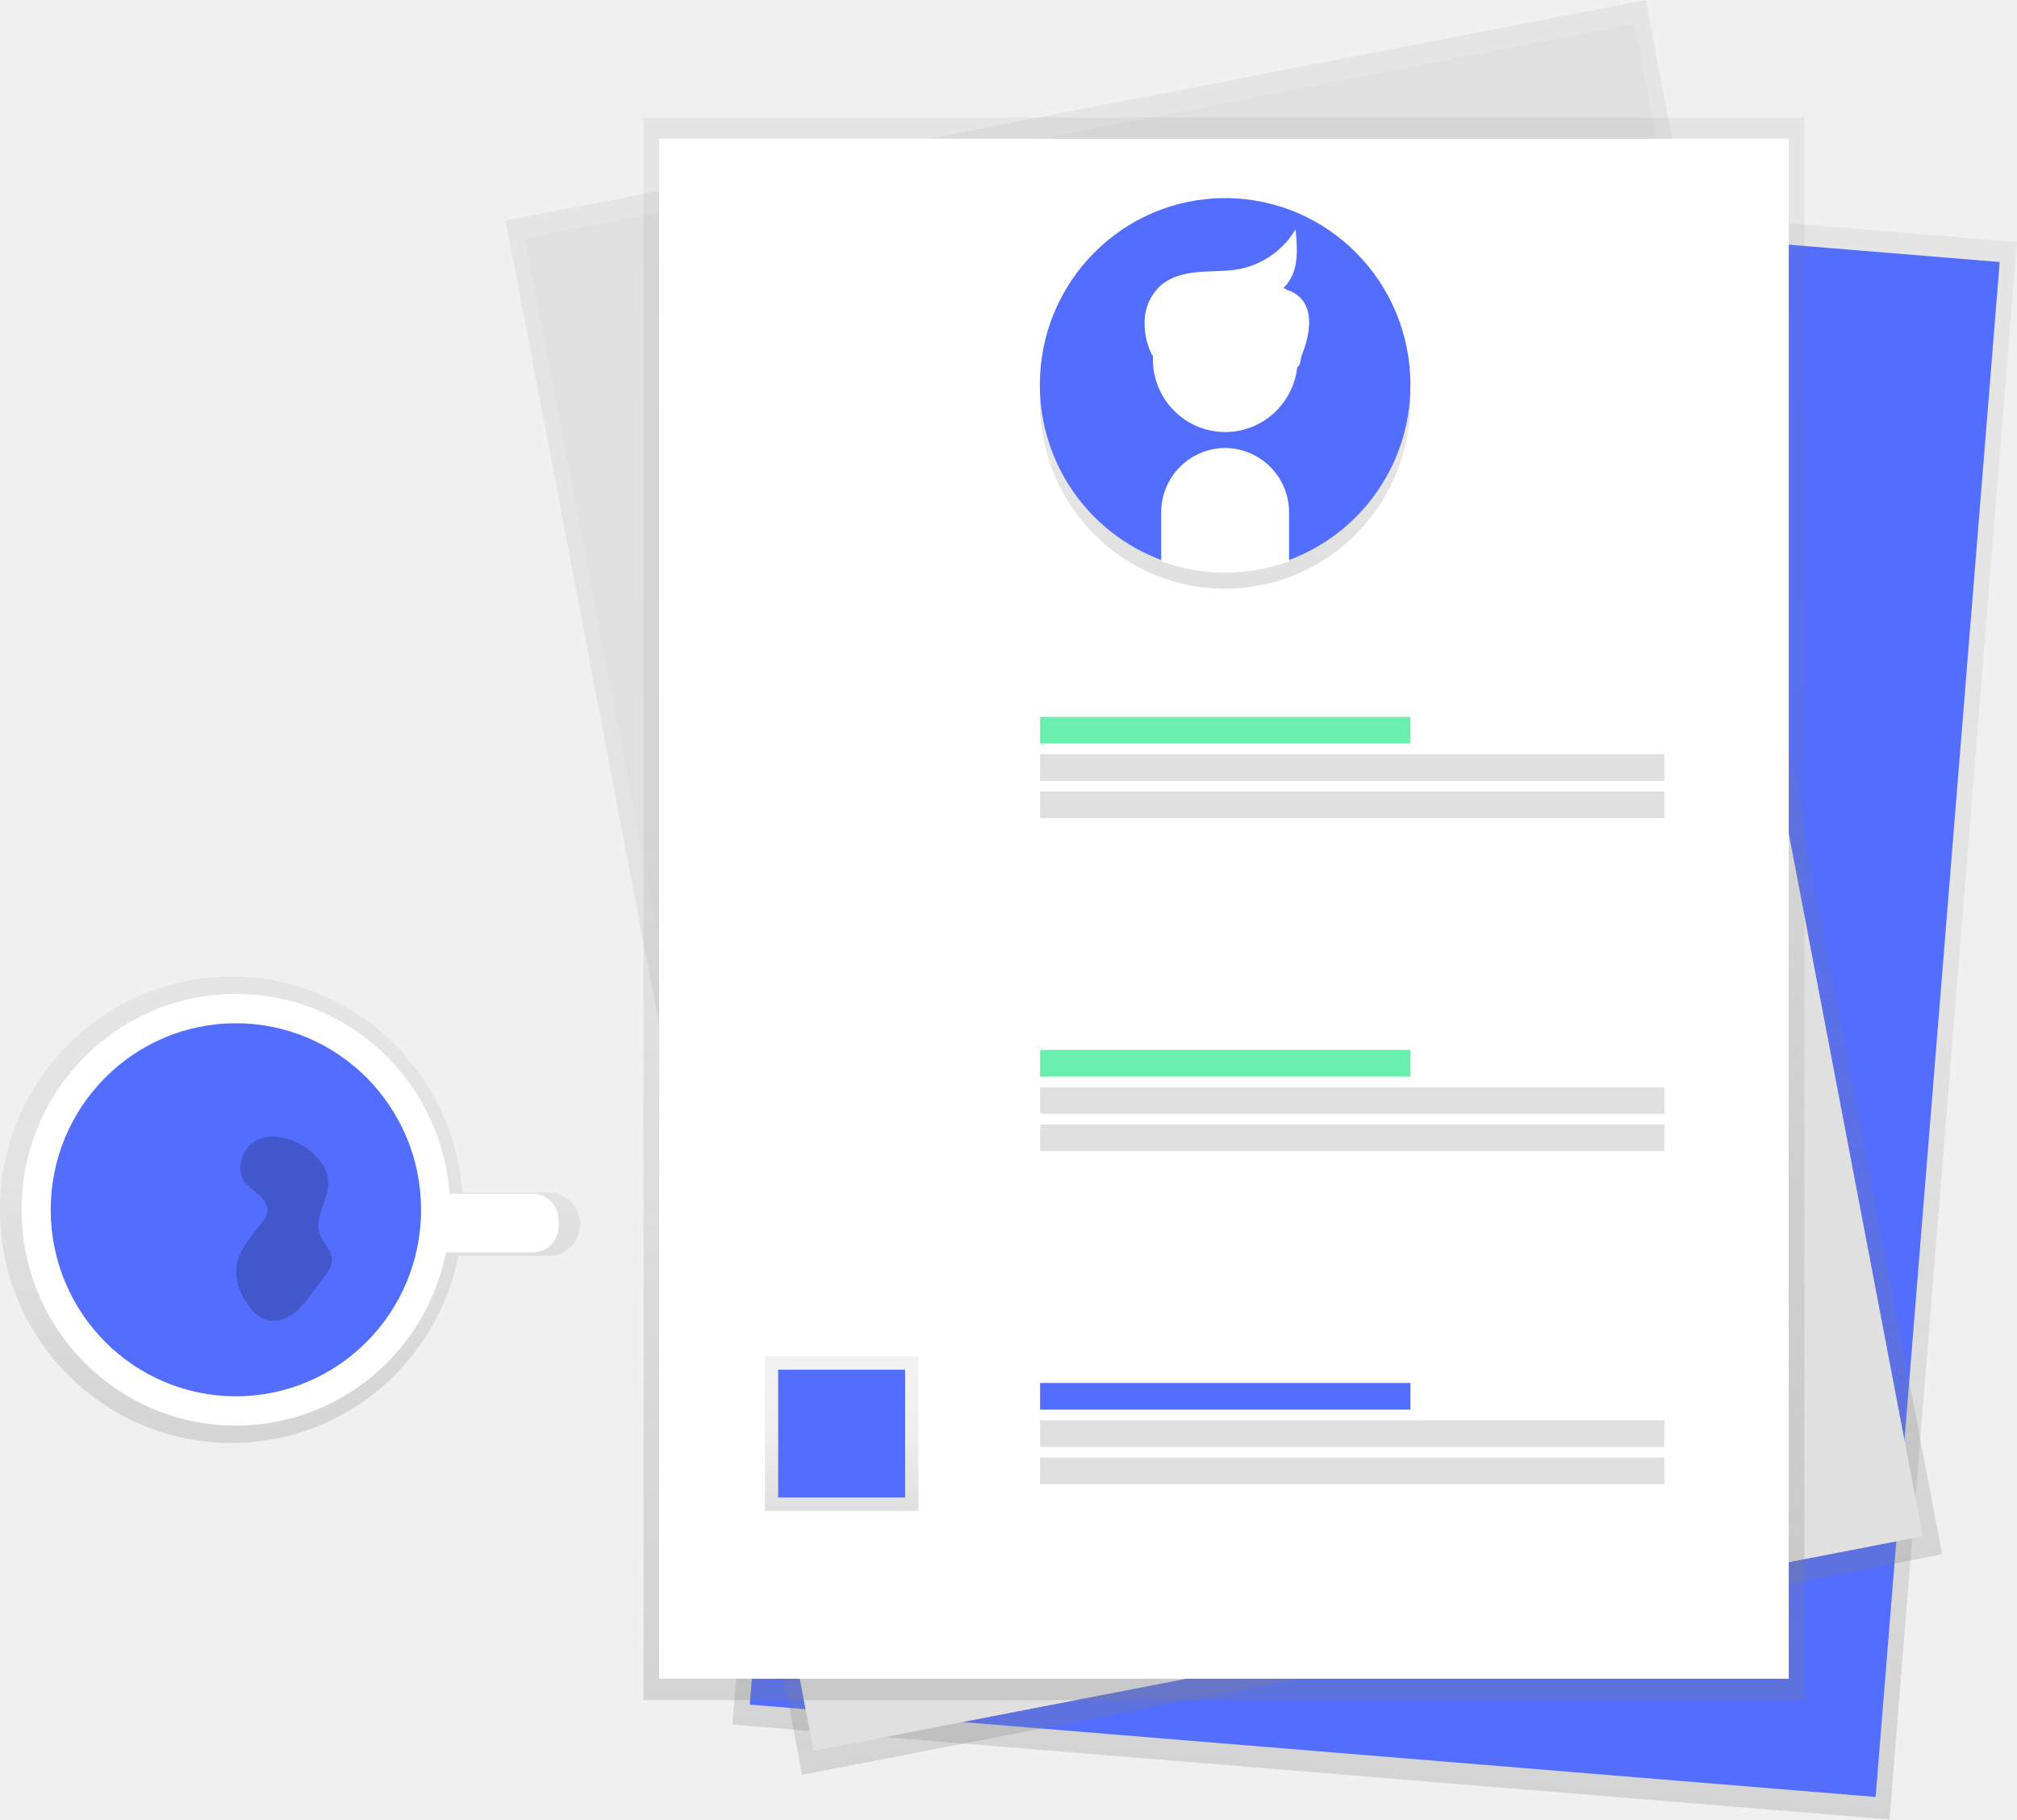
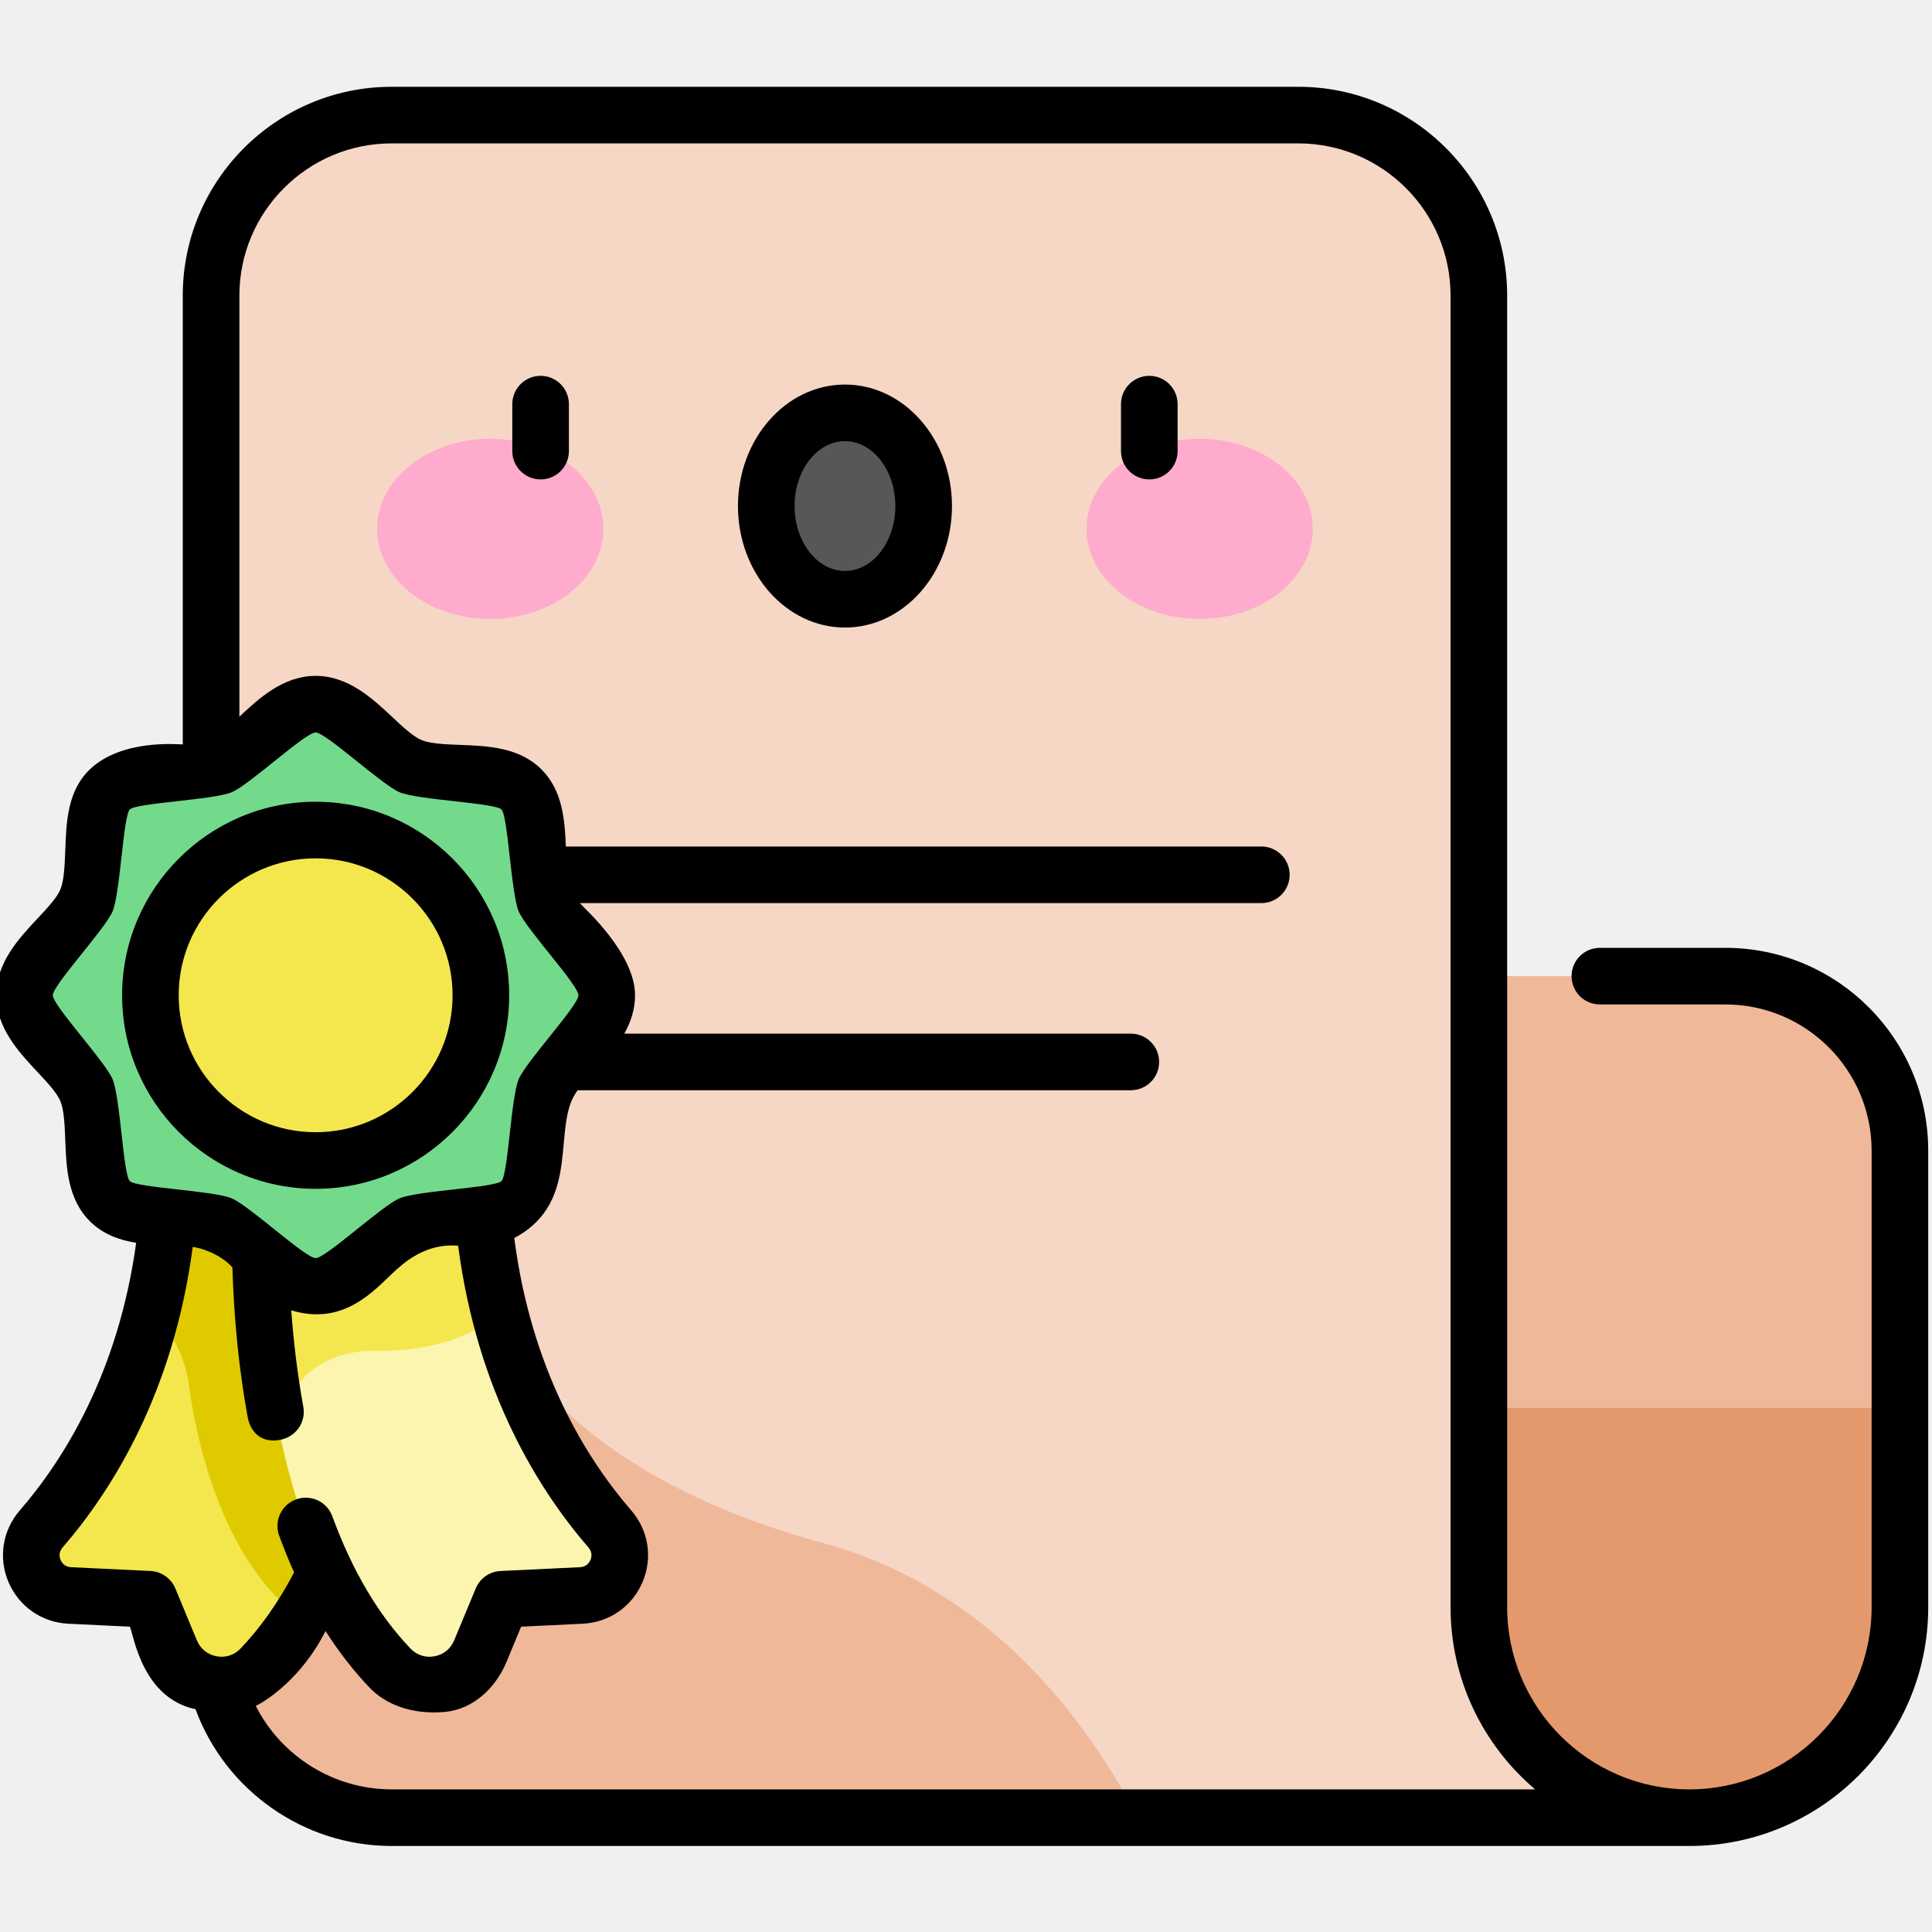
- <svg xmlns="http://www.w3.org/2000/svg" xmlns:xlink="http://www.w3.org/1999/xlink" id="062a65d4-6310-416e-8fb8-777315adf84b" data-name="Layer 1" width="853.53" height="770" viewBox="0 0 853.53 770">
-   <defs>
-     <linearGradient id="7db19e5e-7cc3-41df-8a16-c81cf46c1195" x1="758.38" y1="801.59" x2="758.38" y2="131.56" gradientTransform="translate(-136.27 -110.44) rotate(4.65)" gradientUnits="userSpaceOnUse">
-       <stop offset="0" stop-color="gray" stop-opacity="0.25" />
-       <stop offset="0.54" stop-color="gray" stop-opacity="0.12" />
-       <stop offset="1" stop-color="gray" stop-opacity="0.1" />
-     </linearGradient>
-     <linearGradient id="87908c47-1c47-4a2f-b745-20cb7009bb75" x1="685.97" y1="797.2" x2="685.97" y2="126.94" gradientTransform="translate(-242.89 51.18) rotate(-10.87)" xlink:href="#7db19e5e-7cc3-41df-8a16-c81cf46c1195" />
-     <linearGradient id="f482b758-09b8-4320-b57c-ecd1bdf3658e" x1="517.93" y1="719.46" x2="517.93" y2="49.68" gradientTransform="matrix(1, 0, 0, 1, 0, 0)" xlink:href="#7db19e5e-7cc3-41df-8a16-c81cf46c1195" />
-     <linearGradient id="720977dd-28dd-4cd1-b9d4-02f8d793e7ce" x1="553.48" y1="380.79" x2="559.93" y2="535.01" gradientTransform="matrix(-1, 0.01, -0.01, -1, 1253.94, 688.13)" gradientUnits="userSpaceOnUse">
-       <stop offset="0" stop-opacity="0.12" />
-       <stop offset="0.55" stop-opacity="0.09" />
-       <stop offset="1" stop-opacity="0.02" />
-     </linearGradient>
-     <linearGradient id="e8979000-d63e-4fe0-8af1-0dfdd65d3420" x1="356.17" y1="639.4" x2="356.17" y2="574" gradientTransform="matrix(1, 0, 0, 1, 0, 0)" xlink:href="#7db19e5e-7cc3-41df-8a16-c81cf46c1195" />
-     <linearGradient id="3889af47-bc7c-4009-b8ee-af9d60c73d61" x1="296" y1="675.66" x2="296" y2="478.3" gradientTransform="matrix(1, 0, 0, 1, 0, 0)" xlink:href="#7db19e5e-7cc3-41df-8a16-c81cf46c1195" />
-   </defs>
-   <polygon points="799.57 770 309.95 729.85 363.91 62.28 853.53 102.43 799.57 770" fill="url(#7db19e5e-7cc3-41df-8a16-c81cf46c1195)" />
-   <polygon points="793.7 760.47 317.27 721.39 369.78 71.81 846.21 110.88 793.7 760.47" fill="#536dfe" />
-   <polygon points="821.86 657.75 339.44 751.09 214 93.34 696.42 0 821.86 657.75" fill="url(#87908c47-1c47-4a2f-b745-20cb7009bb75)" />
-   <polygon points="813.67 650.15 344.25 740.98 222.19 100.94 691.61 10.12 813.67 650.15" fill="#e0e0e0" />
-   <rect x="272.31" y="49.68" width="491.24" height="669.78" fill="url(#f482b758-09b8-4320-b57c-ecd1bdf3658e)" />
-   <rect x="278.93" y="58.7" width="478.01" height="651.73" fill="#fff" />
-   <path d="M613.25,236.15c.52,43.61,36.05,78.54,79.35,78s78-36.31,77.46-79.93a79,79,0,0,0-52.75-73.69l.24,20.34A26.73,26.73,0,0,1,691.32,208h0a26.72,26.72,0,0,1-26.87-26.42l-.24-20.34A79,79,0,0,0,613.25,236.15Z" transform="translate(-173.24 -65)" fill="url(#720977dd-28dd-4cd1-b9d4-02f8d793e7ce)" />
-   <path d="M770.09,227.84c0-43.62-35.1-79-78.41-79s-78.41,35.36-78.41,79a79,79,0,0,0,51.86,74.33V281.83a26.72,26.72,0,0,1,26.55-26.74h0a26.72,26.72,0,0,1,26.55,26.74v20.35A79,79,0,0,0,770.09,227.84Z" transform="translate(-173.24 -65)" fill="#536dfe" />
-   <ellipse cx="518.49" cy="151.98" rx="30.14" ry="30.36" fill="#fff" stroke="#fff" stroke-miterlimit="10" />
-   <path d="M691.68,255.09h0a26.72,26.72,0,0,0-26.55,26.74v20.35a78.17,78.17,0,0,0,53.1,0V281.83A26.72,26.72,0,0,0,691.68,255.09Z" transform="translate(-173.24 -65)" fill="#fff" stroke="#fff" stroke-miterlimit="10" />
-   <path d="M661.33,215.3A29.63,29.63,0,0,1,658.12,200a20.48,20.48,0,0,1,6.68-13.85c4.39-3.77,10.34-5.1,16.09-5.56s11.58-.18,17.24-1.31a36,36,0,0,0,23-15.72c.36,4.45.72,9-.13,13.36s-3.09,8.7-6.87,11c4.58-2.13,4.08,2.87,3.09,5.86,2.27,2.76,7.78,3.22,8.06,6.79s.23,7.26-1.15,10.55.1,9.1-3.44,9.35" transform="translate(-173.24 -65)" fill="#fff" stroke="#fff" stroke-miterlimit="10" />
-   <path d="M715.81,187.26s21,1.85,6.06,33.29" transform="translate(-173.24 -65)" fill="#fff" />
-   <rect x="323.71" y="574" width="64.93" height="65.4" fill="url(#e8979000-d63e-4fe0-8af1-0dfdd65d3420)" />
-   <rect x="329.3" y="579.64" width="53.73" height="54.12" fill="#536dfe" />
-   <rect x="440.13" y="303.38" width="156.72" height="11.28" fill="#69f0ae" />
-   <rect x="440.13" y="319.17" width="264.19" height="11.28" fill="#e0e0e0" />
-   <rect x="440.13" y="334.95" width="264.19" height="11.28" fill="#e0e0e0" />
-   <rect x="440.13" y="444.33" width="156.72" height="11.28" fill="#69f0ae" />
-   <rect x="440.13" y="460.11" width="264.19" height="11.28" fill="#e0e0e0" />
-   <rect x="440.13" y="475.9" width="264.19" height="11.28" fill="#e0e0e0" />
-   <rect x="440.13" y="585.27" width="156.72" height="11.28" fill="#536dfe" />
-   <rect x="440.13" y="601.06" width="264.19" height="11.28" fill="#e0e0e0" />
-   <rect x="440.13" y="616.85" width="264.19" height="11.28" fill="#e0e0e0" />
-   <path d="M405.46,569.67H368.88c-3.72-51.08-46-91.37-97.67-91.37-54.11,0-98,44.18-98,98.68s43.86,98.68,98,98.68c47.48,0,87.06-34,96-79.19h38.21a13.4,13.4,0,0,0,0-26.8Z" transform="translate(-173.24 -65)" fill="url(#3889af47-bc7c-4009-b8ee-af9d60c73d61)" />
-   <path d="M273.05,485.65c-50.08,0-90.68,40.89-90.68,91.33s40.6,91.33,90.68,91.33,90.68-40.89,90.68-91.33S323.13,485.65,273.05,485.65Zm0,169.14c-42.66,0-77.24-34.83-77.24-77.8s34.58-77.8,77.24-77.8S350.29,534,350.29,577,315.71,654.78,273.05,654.78Z" transform="translate(-173.24 -65)" fill="#fff" />
-   <path d="M182.66,505.22h42.73a11,11,0,0,1,11,11V519a11,11,0,0,1-11,11H182.66a0,0,0,0,1,0,0V505.22A0,0,0,0,1,182.66,505.22Z" fill="#fff" />
-   <ellipse cx="99.82" cy="511.98" rx="78.36" ry="78.93" fill="#536dfe" />
-   <path d="M281.81,547.55c-6.11,3.2-9.06,12-5,17.62,1.62,2.23,4,3.71,6.07,5.55s3.82,4.41,3.46,7.15a10,10,0,0,1-2.25,4.51c-4.11,5.44-9.18,10.61-10.51,17.31-1.2,6.08,1,12.44,4.58,17.49,2,2.87,4.69,5.53,8.08,6.45,3.75,1,7.81-.32,11-2.61s5.54-5.45,7.88-8.56l5.45-7.24c1.49-2,3-4.13,3.16-6.61.19-4.26-3.8-7.45-5.16-11.48-2.52-7.48,4.43-15.21,3.5-23.06C310.64,552.21,292.34,542,281.81,547.55Z" transform="translate(-173.24 -65)" opacity="0.2" />
+ <svg xmlns="http://www.w3.org/2000/svg" height="511pt" viewBox="1 -22 511.999 511" width="511pt">
+   <path d="m458.246 236.188h-219.371v223.016h209.832c30.812 0 55.793-24.98 55.793-55.793v-120.969c0-25.543-20.711-46.254-46.254-46.254zm0 0" fill="#efb899" />
+   <path d="m238.875 350.598v108.605h209.832c30.812 0 55.793-24.98 55.793-55.793v-52.812zm0 0" fill="#e4996d" />
+   <path d="m392.91 403.41v-347.566c0-26.422-21.422-47.844-47.844-47.844h-240.285c-26.426 0-47.848 21.422-47.848 47.844v355.516c0 26.422 21.422 47.844 47.848 47.844h343.926c-30.816 0-55.797-24.98-55.797-55.793zm0 0" fill="#f6d6c5" />
+   <path d="m219.172 386.453c-70.969-19.355-84.633-56.773-84.633-56.773h-77.605v81.68c0 26.422 21.422 47.844 47.848 47.844h197.691c-12.828-24.73-38.488-60.531-83.301-72.75zm0 0" fill="#efb899" />
+   <path d="m104.223 292.32s6.301 85.105-34.09 127.277c-7.238 7.559-19.875 5.152-23.887-4.516-2.965-7.152-5.715-13.762-5.715-13.762l-21.07-1.008c-8.883-.426-13.371-10.891-7.555-17.609 15.648-18.078 35.742-51.922 34.191-105.543.781-.66 58.125 15.16 58.125 15.16zm0 0" fill="#f4e74d" />
+   <path d="m46.098 277.16c.52 17.961-1.391 33.699-4.746 47.375 4.391 4.988 8.68 11.836 9.762 20.258 1.547 12.055 8.062 45.77 29.484 61.465 28.766-44.512 23.625-113.938 23.625-113.938s-57.344-15.82-58.125-15.16zm0 0" fill="#dfca00" />
+   <path d="m70.312 292.32s-6.305 85.105 34.086 127.277c7.242 7.559 19.879 5.152 23.887-4.516 2.965-7.152 5.715-13.762 5.715-13.762l21.074-1.008c8.879-.426 13.371-10.891 7.551-17.609-15.648-18.078-35.738-51.922-34.191-105.543-.777-.66-58.121 15.16-58.121 15.16zm0 0" fill="#fcf5af" />
+   <path d="m128.434 277.16c-.777-.66-58.121 15.16-58.121 15.16s-2.203 29.746 4.34 62.781c2.641-9.148 9.34-19.918 26.301-19.641 16.352.273 26.613-5.047 32.508-9.812-3.531-13.93-5.559-30.039-5.027-48.488zm0 0" fill="#f4e74d" />
+   <path d="m161.789 241.258c0 9.688-12.93 16.73-16.422 25.152-3.617 8.73.406 22.82-6.172 29.398-6.578 6.578-20.672 2.555-29.398 6.176-8.422 3.492-15.469 16.422-25.152 16.422-9.684 0-16.727-12.93-25.148-16.422-8.73-3.621-22.82.402-29.402-6.176-6.578-6.578-2.555-20.668-6.172-29.398-3.492-8.422-16.422-15.465-16.422-25.152 0-9.684 12.93-16.727 16.422-25.148 3.617-8.73-.406-22.82 6.172-29.398 6.582-6.582 20.672-2.555 29.402-6.176 8.422-3.492 15.465-16.422 25.148-16.422 9.684 0 16.727 12.93 25.152 16.422 8.727 3.621 22.82-.406 29.398 6.176 6.578 6.578 2.555 20.668 6.172 29.398 3.492 8.422 16.422 15.465 16.422 25.148zm0 0" fill="#73da8c" />
+   <path d="m128.434 241.258c0 24.188-19.605 43.793-43.789 43.793-24.184 0-43.789-19.605-43.789-43.793 0-24.184 19.605-43.789 43.789-43.789 24.184 0 43.789 19.605 43.789 43.789zm0 0" fill="#f4e74d" />
+   <path d="m160.902 117.652c0-13.18-13.422-23.867-29.973-23.867-16.555 0-29.977 10.688-29.977 23.867 0 13.184 13.422 23.871 29.977 23.871 16.551 0 29.973-10.688 29.973-23.871zm0 0" fill="#ffabcd" />
+   <path d="m348.891 117.652c0-13.18-13.418-23.867-29.973-23.867-16.551 0-29.973 10.688-29.973 23.867 0 13.184 13.422 23.871 29.973 23.871 16.555 0 29.973-10.688 29.973-23.871zm0 0" fill="#ffabcd" />
+   <path d="m245.781 111.605c0-13.641-9.34-24.695-20.859-24.695s-20.855 11.055-20.855 24.695 9.336 24.699 20.855 24.699 20.859-11.059 20.859-24.699zm0 0" fill="#575757" />
+   <path d="m305.578 77.102c-4.141 0-7.5 3.355-7.5 7.5v12.449c0 4.145 3.359 7.5 7.5 7.5 4.145 0 7.5-3.355 7.5-7.5v-12.449c0-4.145-3.355-7.5-7.5-7.5zm0 0" />
+   <path d="m144.266 77.102c-4.145 0-7.5 3.355-7.5 7.5v12.449c0 4.145 3.355 7.5 7.5 7.5s7.5-3.355 7.5-7.5v-12.449c0-4.145-3.355-7.5-7.5-7.5zm0 0" />
+   <path d="m84.645 292.551c28.281 0 51.293-23.012 51.293-51.293s-23.012-51.289-51.293-51.289-51.289 23.008-51.289 51.289 23.008 51.293 51.289 51.293zm0-87.582c20.012 0 36.293 16.281 36.293 36.289 0 20.012-16.281 36.293-36.293 36.293s-36.289-16.281-36.289-36.293c0-20.008 16.277-36.289 36.289-36.289zm0 0" />
+   <path d="m458.246 228.688h-33.266c-4.141 0-7.5 3.359-7.5 7.5 0 4.145 3.359 7.5 7.5 7.5h33.266c21.367 0 38.754 17.387 38.754 38.754v120.969c0 26.629-21.664 48.293-48.293 48.293-26.629 0-48.293-21.664-48.293-48.293v-347.566c0-30.516-24.828-55.344-55.348-55.344h-240.285c-30.52 0-55.348 24.828-55.348 55.344v118.93c-1.012.055-16.078-1.566-24.641 6.633-6.031 5.773-6.219 14.227-6.5 21.57-.148 3.859-.301 7.848-1.301 10.262-.91 2.191-3.531 4.988-6.066 7.691-4.867 5.195-10.926 11.656-10.926 20.328 0 8.676 6.059 15.137 10.926 20.328 2.535 2.703 5.156 5.5 6.066 7.695 1 2.414 1.152 6.402 1.301 10.258.277 7.344.598 15.672 6.5 21.574 3.484 3.484 7.816 5.016 12.293 5.75-4.742 34.438-19.168 57.434-30.852 70.93-4.582 5.293-5.719 12.582-2.961 19.02 2.758 6.441 8.824 10.652 15.828 10.988l16.328.785c1.051 2.523 3.328 18.902 17.391 21.871 7.922 21.555 28.664 36.246 51.961 36.246h343.922c34.902 0 63.297-28.395 63.297-63.293v-120.969c0-29.637-24.113-53.754-53.754-53.754zm-427.398 34.848c-1.953-4.719-15.848-19.535-15.848-22.277 0-2.742 13.895-17.559 15.852-22.273 2.031-4.902 2.805-25.227 4.547-26.973 1.746-1.742 22.07-2.516 26.969-4.547 4.719-1.957 19.535-15.852 22.277-15.852 2.742 0 17.559 13.895 22.277 15.852 4.898 2.031 25.227 2.805 26.969 4.547 1.746 1.746 2.52 22.07 4.551 26.973 1.957 4.719 15.848 19.531 15.848 22.273 0 2.742-13.891 17.562-15.848 22.277-2.035 4.898-2.805 25.227-4.551 26.969-1.742 1.746-22.07 2.52-26.969 4.551-4.719 1.957-19.535 15.852-22.277 15.852-2.742 0-17.559-13.895-22.277-15.852-4.898-2.031-25.227-2.805-26.969-4.551-1.746-1.742-2.516-22.066-4.551-26.969zm10.043 130.293-21.07-1.008c-1.723-.086-2.469-1.234-2.758-1.914-.289-.676-.605-2 .516-3.297 13.148-15.191 29.398-41.074 34.492-79.664 1.766.18 7.082 1.637 10.52 5.426.406 13.762 1.754 27.094 4.031 39.641.66 3.625 3.332 7.125 8.723 6.039 4.059-.816 6.777-4.645 6.039-8.719-1.488-8.195-2.551-16.762-3.195-25.582 13.617 4.125 21.594-4.902 26.785-9.773 2.703-2.535 8.562-8.117 17.445-7.344 5.047 38.75 21.34 64.734 34.535 79.977 1.125 1.297.805 2.621.516 3.297-.289.68-1.035 1.828-2.754 1.914l-21.074 1.008c-2.895.141-5.449 1.934-6.562 4.609 0 0-2.754 6.613-5.723 13.773-.926 2.234-2.824 3.773-5.211 4.223-2.367.441-4.672-.293-6.328-2.023-8.496-8.871-15.477-20.672-20.746-35.082-1.422-3.891-5.73-5.891-9.621-4.469-3.887 1.422-5.887 5.73-4.465 9.621 1.23 3.359 2.551 6.594 3.953 9.715-4.098 7.832-8.871 14.625-14.219 20.215-1.66 1.73-3.965 2.465-6.332 2.023-2.383-.445-4.285-1.988-5.211-4.223-2.965-7.16-5.719-13.773-5.719-13.773-1.113-2.676-3.672-4.469-6.566-4.609zm63.891 57.875c-15.387 0-29.246-8.793-36.008-22.129 2.5-1.141 12.199-7.25 18.488-19.844 3.555 5.578 7.465 10.613 11.723 15.055 4.191 4.375 11.176 7.191 19.926 6.391 7.445-.68 13.441-6.32 16.305-13.223 1.441-3.488 2.836-6.844 3.887-9.367l16.332-.785c7.004-.336 13.066-4.547 15.824-10.988 2.758-6.438 1.625-13.727-2.961-19.02-11.836-13.676-26.461-37.066-31.016-72.203 18.309-9.734 9.562-29.773 16.801-39.164h146.598c4.145 0 7.5-3.355 7.5-7.5 0-4.141-3.355-7.5-7.5-7.5h-134.246c1.703-3.02 2.855-6.383 2.855-10.168 0-11.164-13.52-23.098-14.617-24.426h180.598c4.141 0 7.5-3.359 7.5-7.5 0-4.145-3.359-7.5-7.5-7.5h-184.316c-.281-7.055-.855-14.828-6.457-20.426-5.902-5.902-14.227-6.219-21.57-6.5-3.855-.145-7.844-.297-10.258-1.297-2.195-.914-4.992-3.535-7.695-6.07-5.191-4.867-11.652-10.926-20.328-10.926-8.609 0-15.039 5.969-20.211 10.816v-111.586c0-22.246 18.102-40.344 40.348-40.344h240.285c22.246 0 40.344 18.098 40.344 40.344v347.566c0 19.336 8.719 36.676 22.426 48.293zm0 0" />
+   <path d="m224.922 79.41c-15.637 0-28.355 14.441-28.355 32.195 0 17.754 12.719 32.199 28.355 32.199s28.359-14.445 28.359-32.199c0-17.754-12.723-32.195-28.359-32.195zm0 49.395c-7.363 0-13.355-7.715-13.355-17.195 0-9.484 5.992-17.199 13.355-17.199 7.367 0 13.359 7.715 13.359 17.199 0 9.48-5.992 17.195-13.359 17.195zm0 0" />
</svg>
